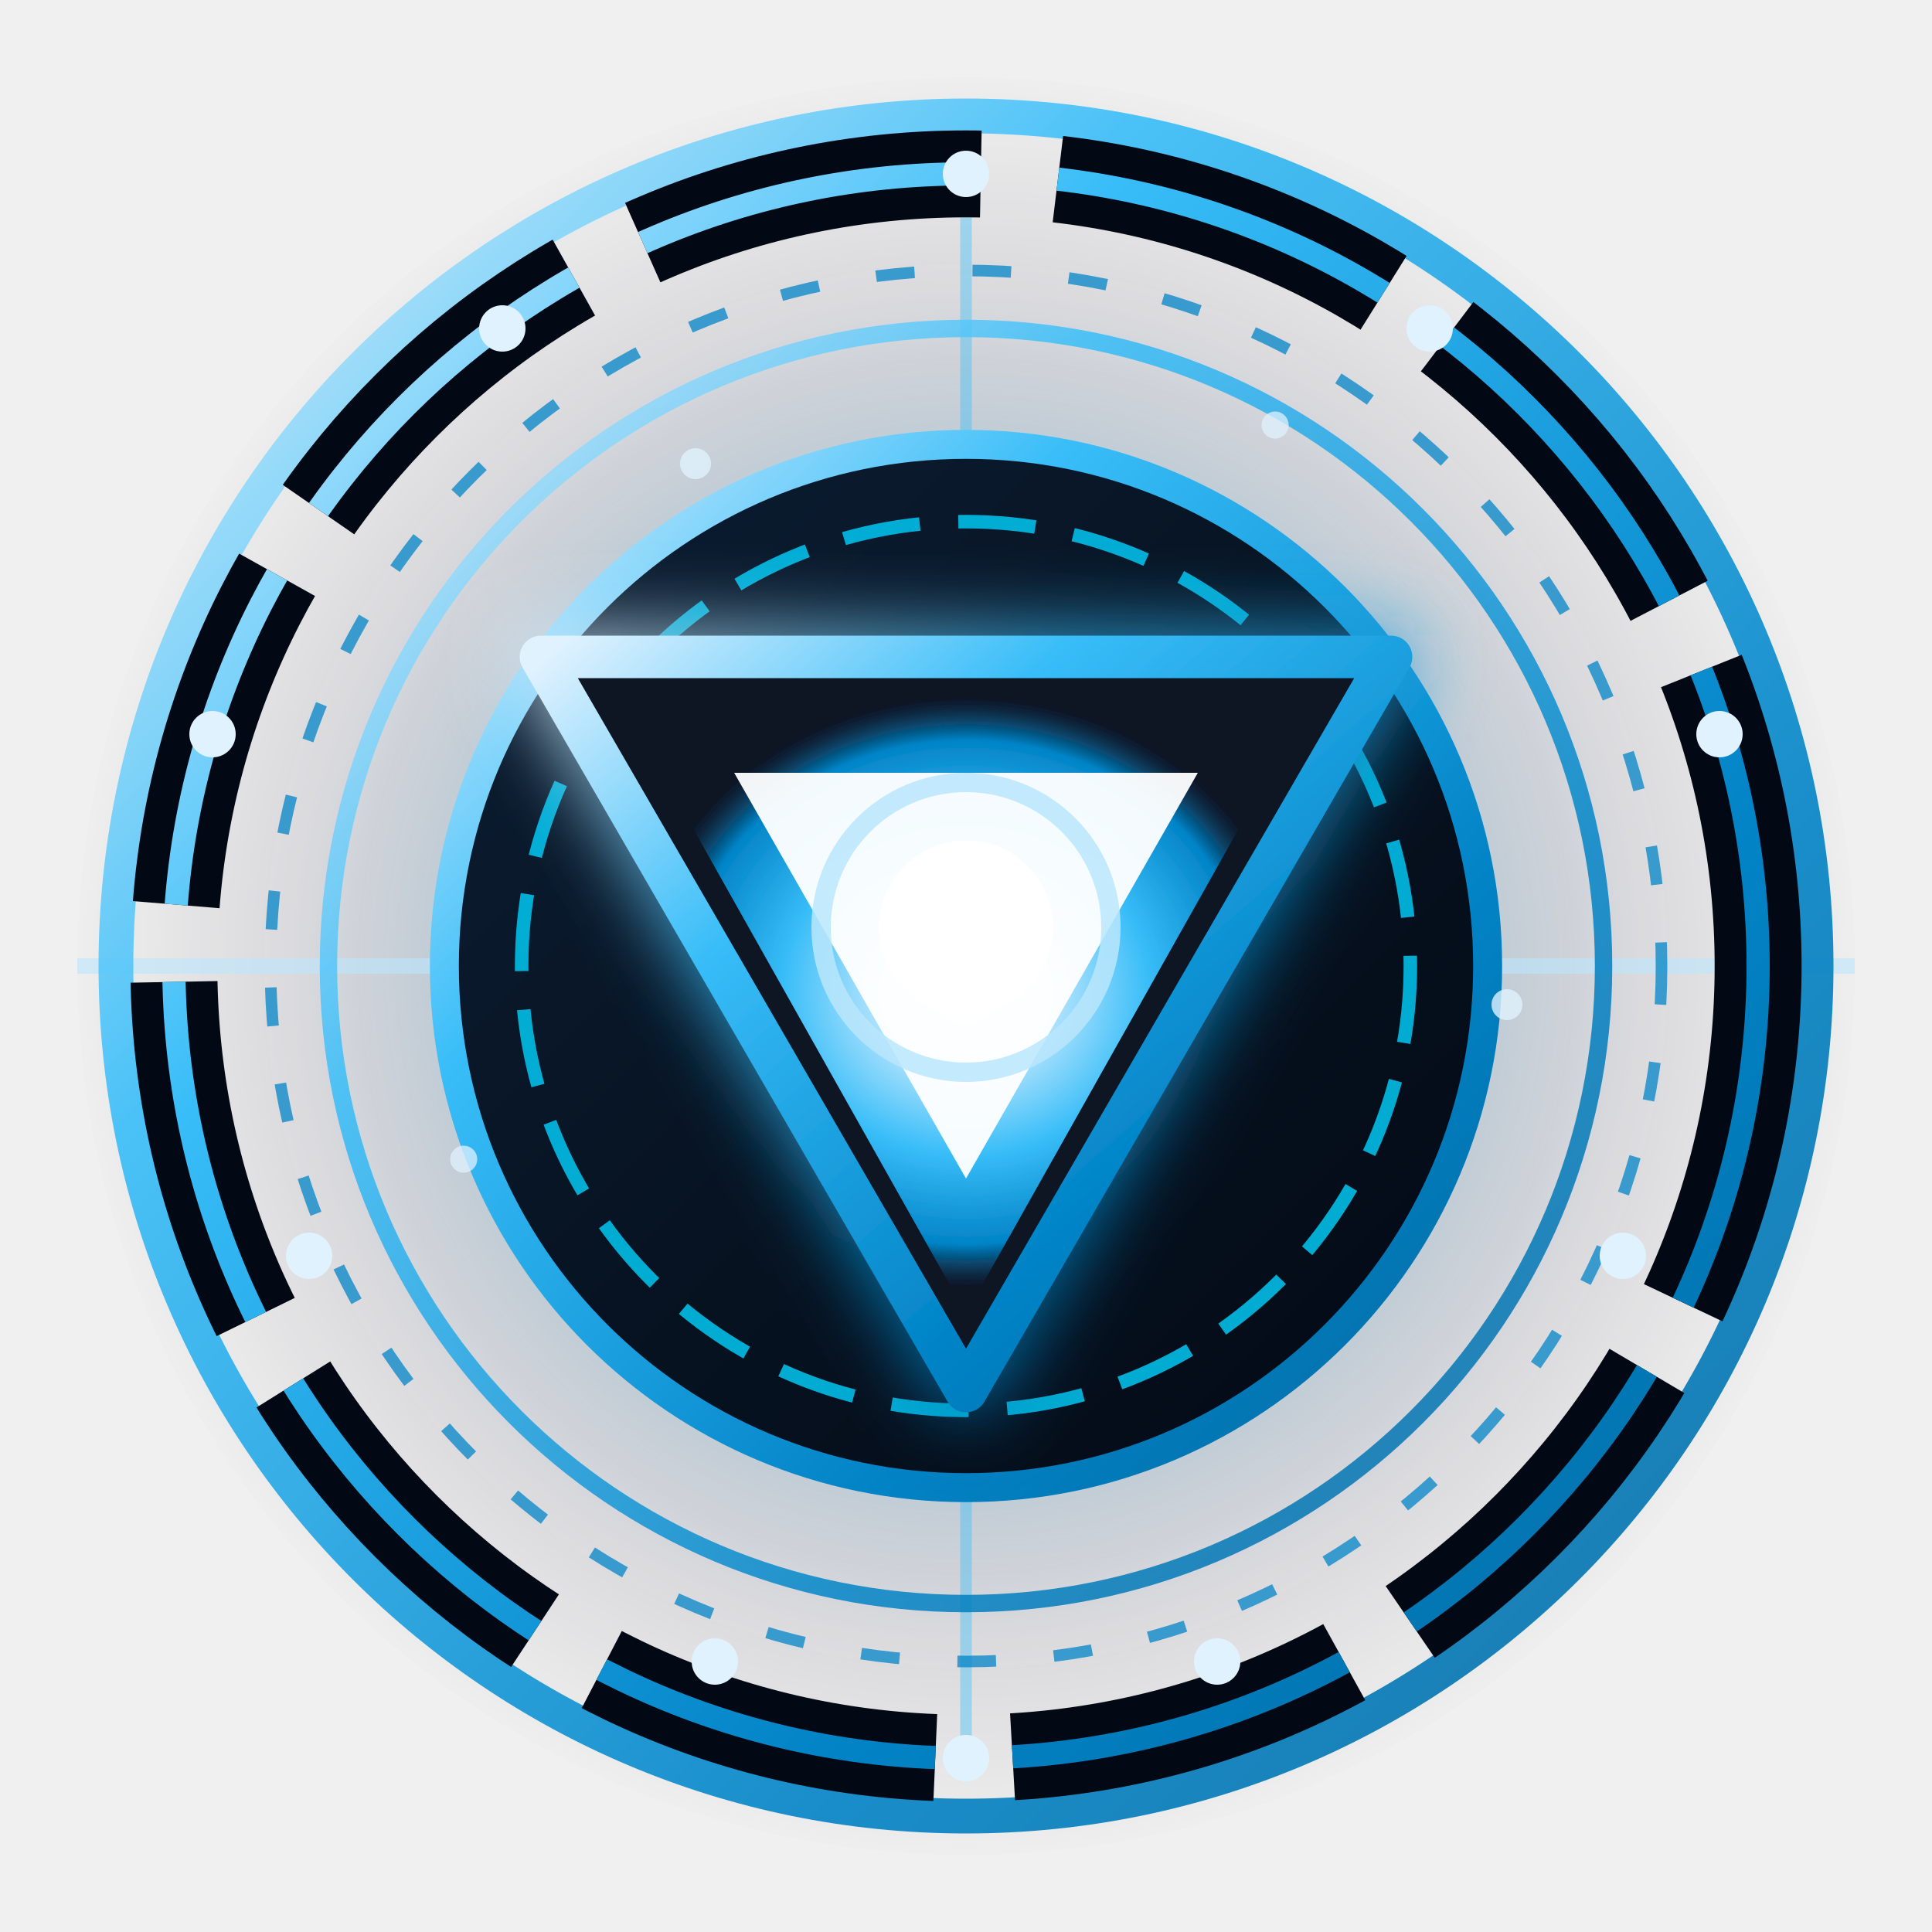
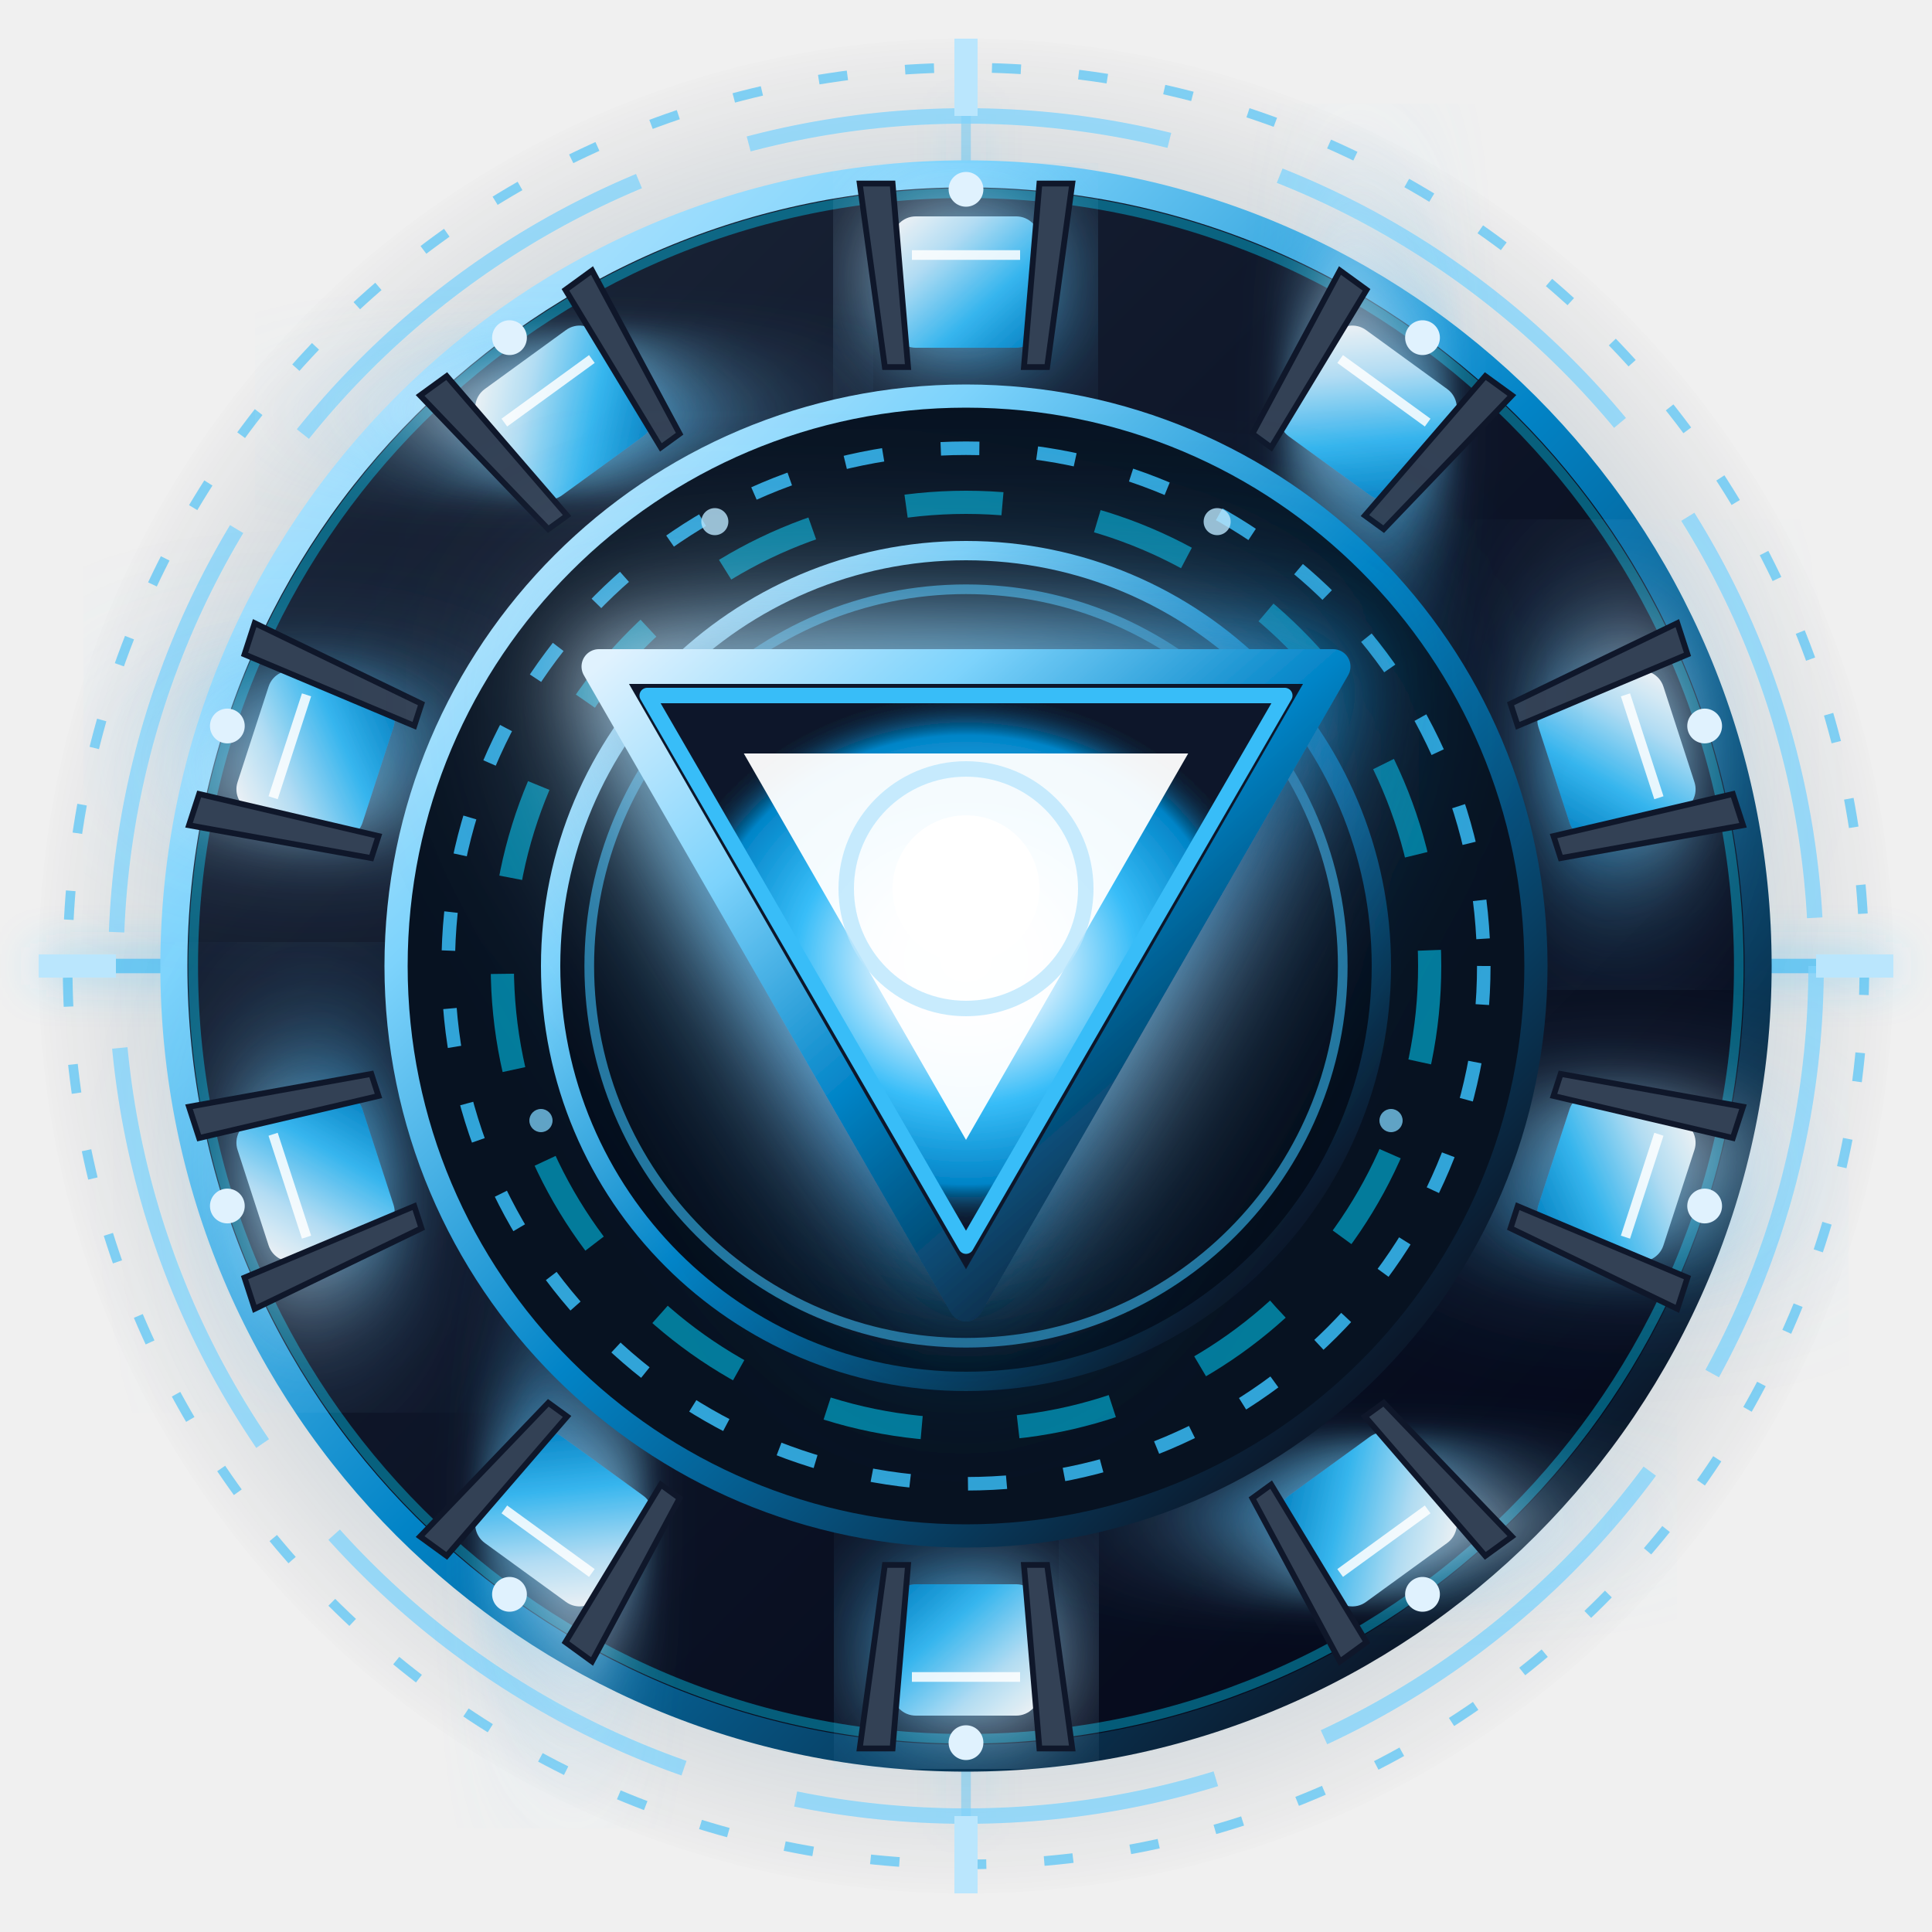
<svg xmlns="http://www.w3.org/2000/svg" viewBox="0 0 100 100" fill="none">
  <defs>
-     <linearGradient id="edithCyanMetallic" x1="0%" y1="0%" x2="100%" y2="100%">
+     <linearGradient id="emSteelBezel" x1="0%" y1="0%" x2="100%" y2="100%">
      <stop offset="0%" stop-color="#E0F2FE" />
-       <stop offset="30%" stop-color="#38BDF8" />
-       <stop offset="70%" stop-color="#0284C7" />
-       <stop offset="100%" stop-color="#0369A1" />
+       <stop offset="25%" stop-color="#7DD3FC" />
+       <stop offset="50%" stop-color="#0284C7" />
+       <stop offset="85%" stop-color="#0B192C" />
+       <stop offset="100%" stop-color="#030712" />
    </linearGradient>
-     <linearGradient id="edithDarkSteel" x1="0%" y1="0%" x2="100%" y2="100%">
-       <stop offset="0%" stop-color="#0C1E34" />
-       <stop offset="50%" stop-color="#071322" />
-       <stop offset="100%" stop-color="#030914" />
+     <linearGradient id="emDarkArmor" x1="0%" y1="0%" x2="100%" y2="100%">
+       <stop offset="0%" stop-color="#1E293B" />
+       <stop offset="40%" stop-color="#0F172A" />
+       <stop offset="100%" stop-color="#020617" />
    </linearGradient>
-     <radialGradient id="edithPlasmaCore" cx="50%" cy="48%" r="48%">
+     <linearGradient id="emCoilCyan" x1="0%" y1="0%" x2="100%" y2="100%">
      <stop offset="0%" stop-color="#FFFFFF" />
-       <stop offset="25%" stop-color="#BAE6FD" />
+       <stop offset="30%" stop-color="#BAE6FD" />
+       <stop offset="65%" stop-color="#38BDF8" />
+       <stop offset="100%" stop-color="#0284C7" />
+     </linearGradient>
+     <radialGradient id="emFusionCore" cx="50%" cy="48%" r="48%">
+       <stop offset="0%" stop-color="#FFFFFF" />
+       <stop offset="25%" stop-color="#E0F2FE" />
      <stop offset="55%" stop-color="#38BDF8" />
      <stop offset="85%" stop-color="#0284C7" />
-       <stop offset="100%" stop-color="#0C4A6E" stop-opacity="0" />
+       <stop offset="100%" stop-color="#082F49" stop-opacity="0" />
    </radialGradient>
-     <radialGradient id="edithAmbientGlow" cx="50%" cy="50%" r="50%">
-       <stop offset="0%" stop-color="#0284C7" stop-opacity="0.65" />
-       <stop offset="45%" stop-color="#0369A1" stop-opacity="0.3" />
-       <stop offset="75%" stop-color="#1E1B3D" stop-opacity="0.1" />
-       <stop offset="100%" stop-color="#0B0F1A" stop-opacity="0" />
+     <radialGradient id="emAmbientPlasma" cx="50%" cy="50%" r="50%">
+       <stop offset="0%" stop-color="#00D2FF" stop-opacity="0.85" />
+       <stop offset="45%" stop-color="#0284C7" stop-opacity="0.45" />
+       <stop offset="70%" stop-color="#0369A1" stop-opacity="0.2" />
+       <stop offset="100%" stop-color="#020617" stop-opacity="0" />
    </radialGradient>
-     <filter id="edithGlow" x="-30%" y="-30%" width="160%" height="160%">
-       <feGaussianBlur stdDeviation="2" result="blur" />
-       <feComposite in="SourceGraphic" in2="blur" operator="over" />
+     <filter id="emGlowIntense" x="-40%" y="-40%" width="180%" height="180%">
+       <feGaussianBlur stdDeviation="2.4" result="blur1" />
+       <feGaussianBlur stdDeviation="4.8" result="blur2" />
+       <feMerge>
+         <feMergeNode in="blur2" />
+         <feMergeNode in="blur1" />
+         <feMergeNode in="SourceGraphic" />
+       </feMerge>
+     </filter>
+     <filter id="emFlareFilter" x="-50%" y="-50%" width="200%" height="200%">
+       <feGaussianBlur stdDeviation="1.2" result="blur" />
+       <feMerge>
+         <feMergeNode in="blur" />
+         <feMergeNode in="SourceGraphic" />
+       </feMerge>
    </filter>
  </defs>
-   <circle cx="50" cy="50" r="46" fill="url(#edithAmbientGlow)" />
-   <line x1="4" y1="50" x2="96" y2="50" stroke="#BAE6FD" stroke-width="0.8" opacity="0.6" />
-   <line x1="16" y1="50" x2="84" y2="50" stroke="#FFFFFF" stroke-width="1.2" opacity="0.85" filter="url(#edithGlow)" />
-   <line x1="50" y1="8" x2="50" y2="92" stroke="#38BDF8" stroke-width="0.6" opacity="0.4" />
-   <circle cx="50" cy="50" r="44" stroke="url(#edithCyanMetallic)" stroke-width="1.8" fill="none" opacity="0.9" />
-   <circle cx="50" cy="50" r="41" stroke="#030914" stroke-width="4.5" fill="none" stroke-dasharray="18 4" />
-   <circle cx="50" cy="50" r="41" stroke="url(#edithCyanMetallic)" stroke-width="1.2" fill="none" stroke-dasharray="18 4" />
-   <circle cx="50" cy="50" r="36" stroke="#0284C7" stroke-width="0.6" stroke-dasharray="2 3" opacity="0.75" />
-   <circle cx="50" cy="50" r="33" stroke="url(#edithCyanMetallic)" stroke-width="0.9" opacity="0.85" />
-   <g fill="#E0F2FE">
-     <circle cx="50" cy="9" r="1.2" />
-     <circle cx="74" cy="17" r="1.2" />
-     <circle cx="89" cy="38" r="1.2" />
-     <circle cx="84" cy="65" r="1.2" />
-     <circle cx="63" cy="86" r="1.2" />
-     <circle cx="37" cy="86" r="1.2" />
-     <circle cx="16" cy="65" r="1.2" />
-     <circle cx="11" cy="38" r="1.2" />
-     <circle cx="26" cy="17" r="1.2" />
-     <circle cx="50" cy="91" r="1.2" />
+   <circle cx="50" cy="50" r="48" fill="url(#emAmbientPlasma)" />
+   <g filter="url(#emFlareFilter)">
+     <line x1="2" y1="50" x2="98" y2="50" stroke="#38BDF8" stroke-width="0.75" opacity="0.65" />
+     <line x1="14" y1="50" x2="86" y2="50" stroke="#FFFFFF" stroke-width="1.2" opacity="0.9" />
+     <line x1="50" y1="6" x2="50" y2="94" stroke="#38BDF8" stroke-width="0.5" opacity="0.35" />
  </g>
-   <circle cx="50" cy="50" r="27" fill="url(#edithDarkSteel)" stroke="url(#edithCyanMetallic)" stroke-width="1.5" />
-   <circle cx="50" cy="50" r="23" stroke="#00D2FF" stroke-width="0.7" stroke-dasharray="4 2" opacity="0.8" />
-   <g filter="url(#edithGlow)">
-     <polygon points="28,34 72,34 50,72" fill="#071322" stroke="url(#edithCyanMetallic)" stroke-width="2.2" stroke-linejoin="round" />
-     <polygon points="32,36 68,36 50,68" fill="url(#edithPlasmaCore)" />
-     <polygon points="38,40 62,40 50,61" fill="#FFFFFF" opacity="0.95" />
-     <circle cx="50" cy="48" r="4.5" fill="#FFFFFF" />
-     <circle cx="50" cy="48" r="7.5" stroke="#BAE6FD" stroke-width="1" fill="none" opacity="0.85" />
+   <circle cx="50" cy="50" r="46.5" stroke="#38BDF8" stroke-width="0.5" stroke-dasharray="1.5 3" opacity="0.6" fill="none" />
+   <circle cx="50" cy="50" r="44" stroke="#7DD3FC" stroke-width="0.8" stroke-dasharray="22 6" opacity="0.75" fill="none" />
+   <line x1="50" y1="2" x2="50" y2="6" stroke="#BAE6FD" stroke-width="1.2" />
+   <line x1="50" y1="94" x2="50" y2="98" stroke="#BAE6FD" stroke-width="1.2" />
+   <line x1="2" y1="50" x2="6" y2="50" stroke="#BAE6FD" stroke-width="1.2" />
+   <line x1="94" y1="50" x2="98" y2="50" stroke="#BAE6FD" stroke-width="1.2" />
+   <circle cx="50" cy="50" r="41" fill="url(#emDarkArmor)" stroke="url(#emSteelBezel)" stroke-width="1.4" />
+   <circle cx="50" cy="50" r="40" stroke="#00D2FF" stroke-width="0.5" opacity="0.4" fill="none" />
+   <g>
+     <g transform="rotate(0 50 50)">
+       <rect x="46.2" y="11.2" width="7.6" height="6.8" rx="1.2" fill="url(#emCoilCyan)" filter="url(#emGlowIntense)" opacity="0.95" />
+       <line x1="47.2" y1="13.2" x2="52.8" y2="13.2" stroke="#FFFFFF" stroke-width="0.5" opacity="0.85" />
+       <path d="M 44.5 9.5 L 45.8 19 L 47 19 L 46.2 9.5 Z" fill="#334155" stroke="#0F172A" stroke-width="0.3" />
+       <path d="M 55.5 9.5 L 54.2 19 L 53 19 L 53.8 9.5 Z" fill="#334155" stroke="#0F172A" stroke-width="0.3" />
+       <circle cx="50" cy="9.8" r="0.9" fill="#E0F2FE" />
+     </g>
+     <g transform="rotate(36 50 50)">
+       <rect x="46.2" y="11.2" width="7.6" height="6.8" rx="1.2" fill="url(#emCoilCyan)" filter="url(#emGlowIntense)" opacity="0.95" />
+       <line x1="47.2" y1="13.2" x2="52.8" y2="13.2" stroke="#FFFFFF" stroke-width="0.5" opacity="0.85" />
+       <path d="M 44.5 9.5 L 45.8 19 L 47 19 L 46.2 9.5 Z" fill="#334155" stroke="#0F172A" stroke-width="0.3" />
+       <path d="M 55.5 9.5 L 54.2 19 L 53 19 L 53.8 9.5 Z" fill="#334155" stroke="#0F172A" stroke-width="0.3" />
+       <circle cx="50" cy="9.8" r="0.9" fill="#E0F2FE" />
+     </g>
+     <g transform="rotate(72 50 50)">
+       <rect x="46.2" y="11.2" width="7.6" height="6.8" rx="1.2" fill="url(#emCoilCyan)" filter="url(#emGlowIntense)" opacity="0.95" />
+       <line x1="47.2" y1="13.2" x2="52.8" y2="13.2" stroke="#FFFFFF" stroke-width="0.5" opacity="0.85" />
+       <path d="M 44.5 9.5 L 45.8 19 L 47 19 L 46.2 9.5 Z" fill="#334155" stroke="#0F172A" stroke-width="0.3" />
+       <path d="M 55.5 9.5 L 54.2 19 L 53 19 L 53.8 9.5 Z" fill="#334155" stroke="#0F172A" stroke-width="0.3" />
+       <circle cx="50" cy="9.8" r="0.9" fill="#E0F2FE" />
+     </g>
+     <g transform="rotate(108 50 50)">
+       <rect x="46.2" y="11.2" width="7.6" height="6.8" rx="1.2" fill="url(#emCoilCyan)" filter="url(#emGlowIntense)" opacity="0.95" />
+       <line x1="47.2" y1="13.2" x2="52.8" y2="13.2" stroke="#FFFFFF" stroke-width="0.5" opacity="0.85" />
+       <path d="M 44.5 9.5 L 45.8 19 L 47 19 L 46.2 9.5 Z" fill="#334155" stroke="#0F172A" stroke-width="0.3" />
+       <path d="M 55.5 9.5 L 54.2 19 L 53 19 L 53.8 9.5 Z" fill="#334155" stroke="#0F172A" stroke-width="0.3" />
+       <circle cx="50" cy="9.8" r="0.9" fill="#E0F2FE" />
+     </g>
+     <g transform="rotate(144 50 50)">
+       <rect x="46.2" y="11.2" width="7.6" height="6.8" rx="1.2" fill="url(#emCoilCyan)" filter="url(#emGlowIntense)" opacity="0.95" />
+       <line x1="47.2" y1="13.2" x2="52.8" y2="13.2" stroke="#FFFFFF" stroke-width="0.5" opacity="0.85" />
+       <path d="M 44.5 9.5 L 45.8 19 L 47 19 L 46.2 9.5 Z" fill="#334155" stroke="#0F172A" stroke-width="0.3" />
+       <path d="M 55.5 9.5 L 54.2 19 L 53 19 L 53.8 9.5 Z" fill="#334155" stroke="#0F172A" stroke-width="0.3" />
+       <circle cx="50" cy="9.8" r="0.9" fill="#E0F2FE" />
+     </g>
+     <g transform="rotate(180 50 50)">
+       <rect x="46.2" y="11.2" width="7.6" height="6.8" rx="1.2" fill="url(#emCoilCyan)" filter="url(#emGlowIntense)" opacity="0.95" />
+       <line x1="47.2" y1="13.2" x2="52.8" y2="13.2" stroke="#FFFFFF" stroke-width="0.5" opacity="0.85" />
+       <path d="M 44.5 9.5 L 45.8 19 L 47 19 L 46.2 9.5 Z" fill="#334155" stroke="#0F172A" stroke-width="0.3" />
+       <path d="M 55.5 9.5 L 54.2 19 L 53 19 L 53.8 9.5 Z" fill="#334155" stroke="#0F172A" stroke-width="0.3" />
+       <circle cx="50" cy="9.8" r="0.9" fill="#E0F2FE" />
+     </g>
+     <g transform="rotate(216 50 50)">
+       <rect x="46.2" y="11.2" width="7.6" height="6.8" rx="1.2" fill="url(#emCoilCyan)" filter="url(#emGlowIntense)" opacity="0.95" />
+       <line x1="47.2" y1="13.2" x2="52.8" y2="13.2" stroke="#FFFFFF" stroke-width="0.5" opacity="0.85" />
+       <path d="M 44.5 9.5 L 45.8 19 L 47 19 L 46.2 9.5 Z" fill="#334155" stroke="#0F172A" stroke-width="0.3" />
+       <path d="M 55.5 9.5 L 54.2 19 L 53 19 L 53.8 9.5 Z" fill="#334155" stroke="#0F172A" stroke-width="0.3" />
+       <circle cx="50" cy="9.8" r="0.9" fill="#E0F2FE" />
+     </g>
+     <g transform="rotate(252 50 50)">
+       <rect x="46.2" y="11.2" width="7.6" height="6.8" rx="1.2" fill="url(#emCoilCyan)" filter="url(#emGlowIntense)" opacity="0.95" />
+       <line x1="47.2" y1="13.2" x2="52.8" y2="13.2" stroke="#FFFFFF" stroke-width="0.5" opacity="0.85" />
+       <path d="M 44.5 9.5 L 45.8 19 L 47 19 L 46.2 9.5 Z" fill="#334155" stroke="#0F172A" stroke-width="0.3" />
+       <path d="M 55.5 9.5 L 54.2 19 L 53 19 L 53.8 9.5 Z" fill="#334155" stroke="#0F172A" stroke-width="0.3" />
+       <circle cx="50" cy="9.8" r="0.9" fill="#E0F2FE" />
+     </g>
+     <g transform="rotate(288 50 50)">
+       <rect x="46.2" y="11.2" width="7.6" height="6.8" rx="1.2" fill="url(#emCoilCyan)" filter="url(#emGlowIntense)" opacity="0.95" />
+       <line x1="47.2" y1="13.2" x2="52.8" y2="13.2" stroke="#FFFFFF" stroke-width="0.5" opacity="0.85" />
+       <path d="M 44.5 9.5 L 45.8 19 L 47 19 L 46.2 9.5 Z" fill="#334155" stroke="#0F172A" stroke-width="0.3" />
+       <path d="M 55.5 9.5 L 54.2 19 L 53 19 L 53.8 9.5 Z" fill="#334155" stroke="#0F172A" stroke-width="0.3" />
+       <circle cx="50" cy="9.8" r="0.9" fill="#E0F2FE" />
+     </g>
+     <g transform="rotate(324 50 50)">
+       <rect x="46.2" y="11.2" width="7.6" height="6.8" rx="1.2" fill="url(#emCoilCyan)" filter="url(#emGlowIntense)" opacity="0.95" />
+       <line x1="47.2" y1="13.2" x2="52.8" y2="13.2" stroke="#FFFFFF" stroke-width="0.5" opacity="0.85" />
+       <path d="M 44.5 9.5 L 45.8 19 L 47 19 L 46.2 9.5 Z" fill="#334155" stroke="#0F172A" stroke-width="0.3" />
+       <path d="M 55.5 9.5 L 54.2 19 L 53 19 L 53.8 9.5 Z" fill="#334155" stroke="#0F172A" stroke-width="0.3" />
+       <circle cx="50" cy="9.8" r="0.9" fill="#E0F2FE" />
+     </g>
  </g>
-   <circle cx="36" cy="24" r="0.8" fill="#E0F2FE" opacity="0.8" />
-   <circle cx="66" cy="22" r="0.7" fill="#E0F2FE" opacity="0.75" />
-   <circle cx="78" cy="52" r="0.8" fill="#E0F2FE" opacity="0.8" />
-   <circle cx="24" cy="60" r="0.7" fill="#E0F2FE" opacity="0.75" />
+   <circle cx="50" cy="50" r="29.5" fill="#071221" stroke="url(#emSteelBezel)" stroke-width="1.2" />
+   <circle cx="50" cy="50" r="26.8" stroke="#38BDF8" stroke-width="0.7" stroke-dasharray="2 3" opacity="0.85" fill="none" />
+   <circle cx="50" cy="50" r="24" stroke="#00D2FF" stroke-width="1.2" stroke-dasharray="5 5" opacity="0.55" fill="none" />
+   <circle cx="50" cy="50" r="21.5" fill="#040C1A" stroke="url(#emSteelBezel)" stroke-width="1" />
+   <circle cx="50" cy="50" r="19.5" stroke="#38BDF8" stroke-width="0.5" opacity="0.6" fill="none" />
+   <g filter="url(#emGlowIntense)">
+     <polygon points="31,34.5 69,34.5 50,67.5" fill="#0B192C" stroke="url(#emSteelBezel)" stroke-width="1.8" stroke-linejoin="round" />
+     <polygon points="33.5,36 66.5,36 50,64.5" fill="url(#emFusionCore)" stroke="#38BDF8" stroke-width="0.8" stroke-linejoin="round" />
+     <polygon points="38.5,39 61.5,39 50,59" fill="#FFFFFF" opacity="0.95" />
+     <circle cx="50" cy="46" r="3.8" fill="#FFFFFF" />
+     <circle cx="50" cy="46" r="6.2" stroke="#BAE6FD" stroke-width="0.8" fill="none" opacity="0.8" />
+   </g>
+   <circle cx="37" cy="27" r="0.7" fill="#BAE6FD" opacity="0.8" />
+   <circle cx="63" cy="27" r="0.7" fill="#BAE6FD" opacity="0.8" />
+   <circle cx="72" cy="58" r="0.6" fill="#7DD3FC" opacity="0.75" />
+   <circle cx="28" cy="58" r="0.6" fill="#7DD3FC" opacity="0.75" />
</svg>
